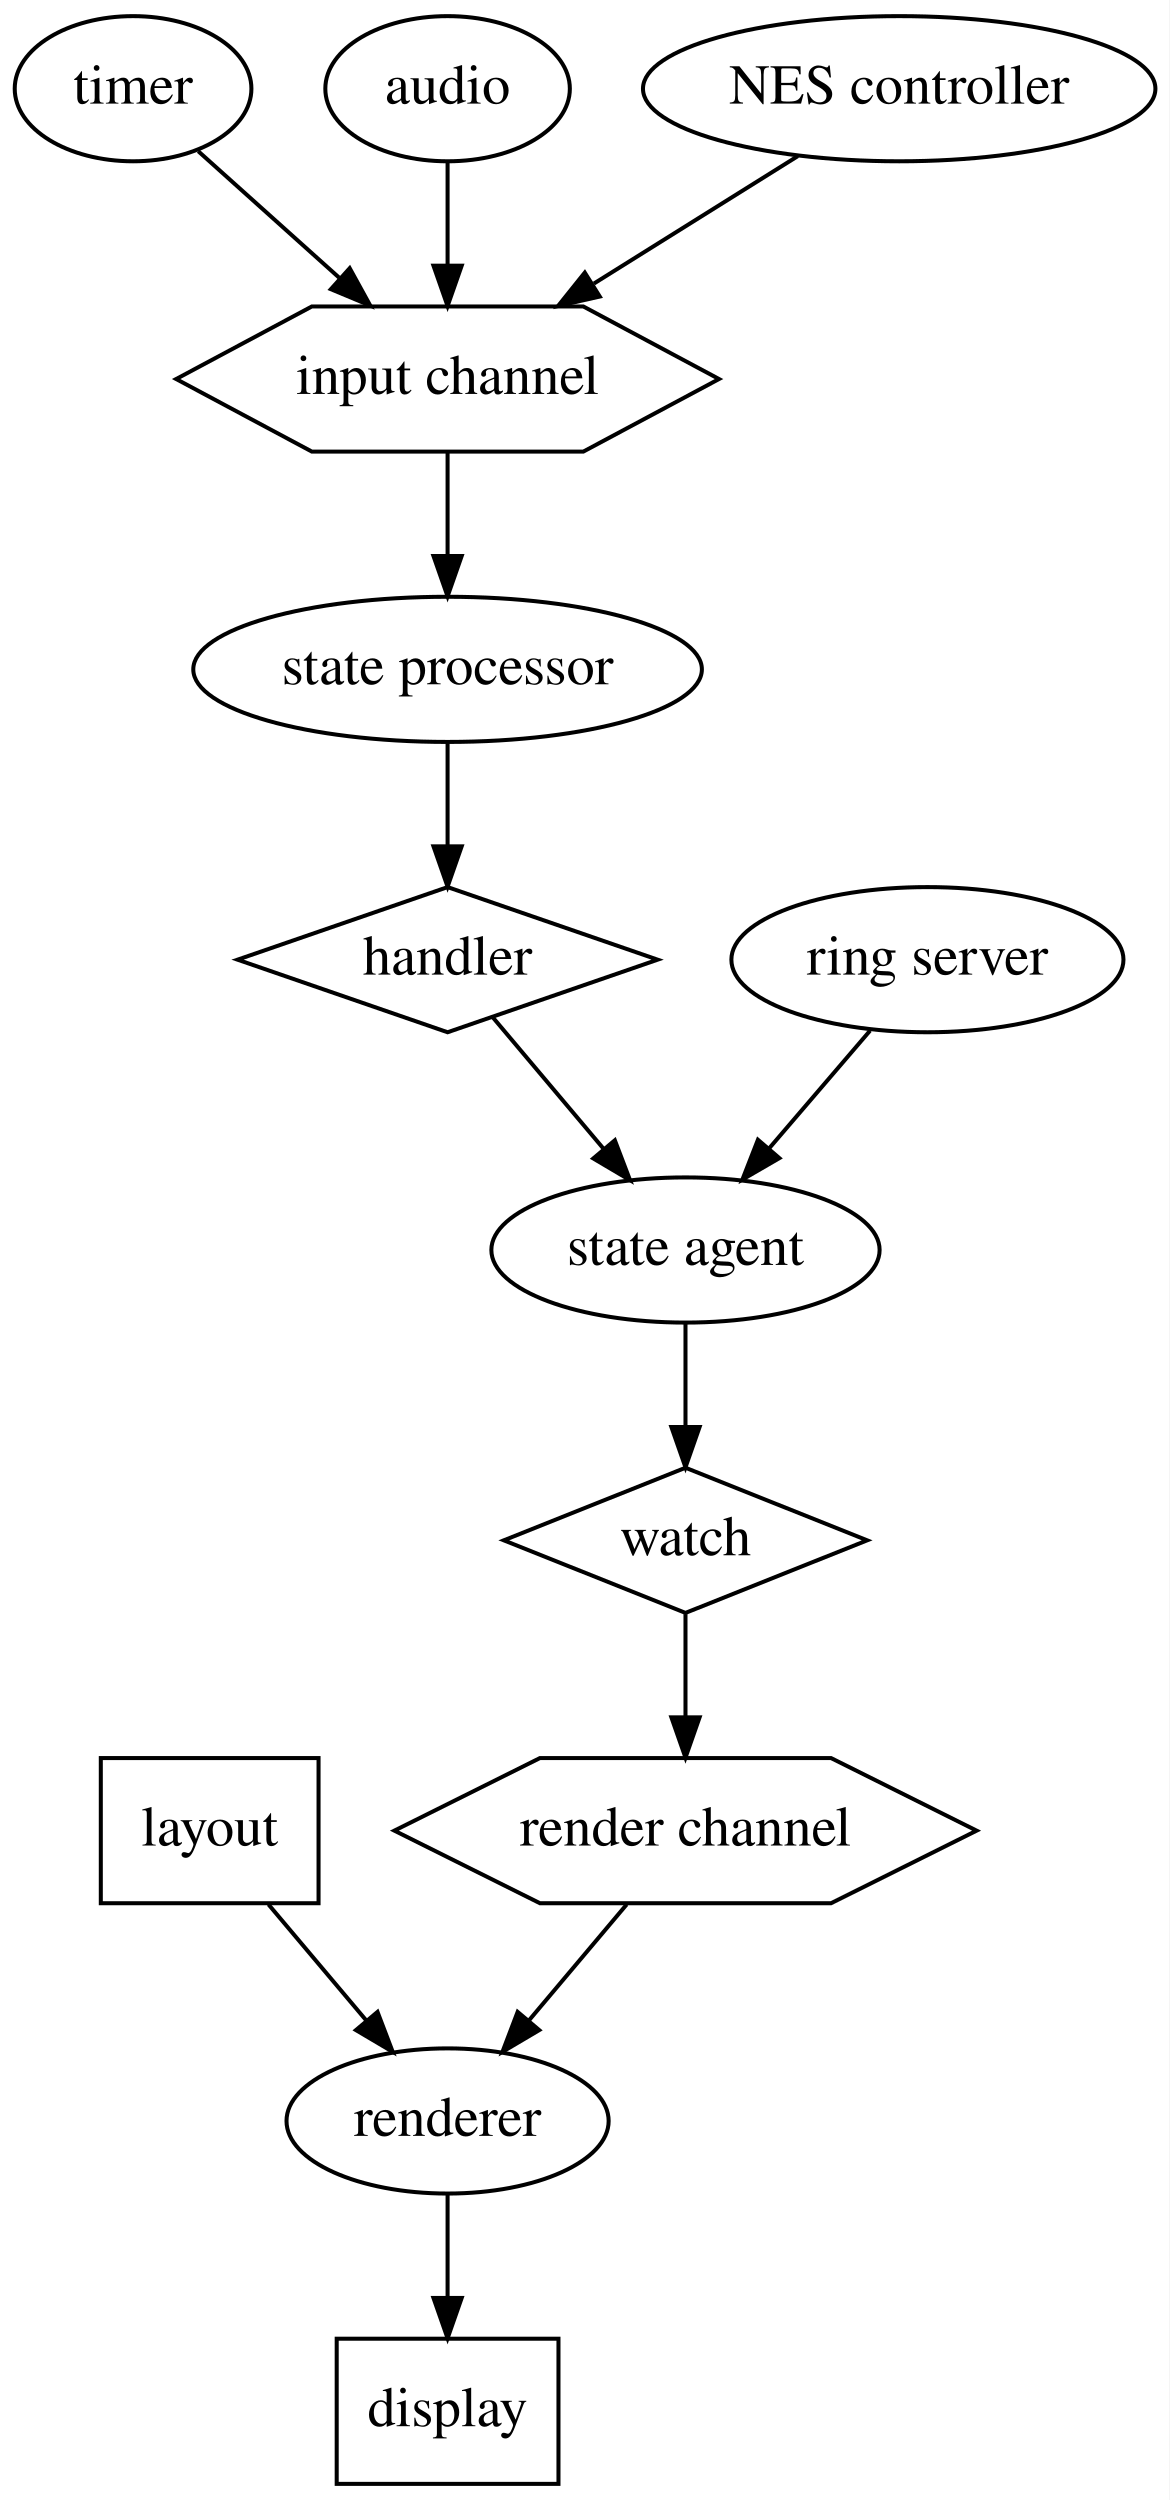
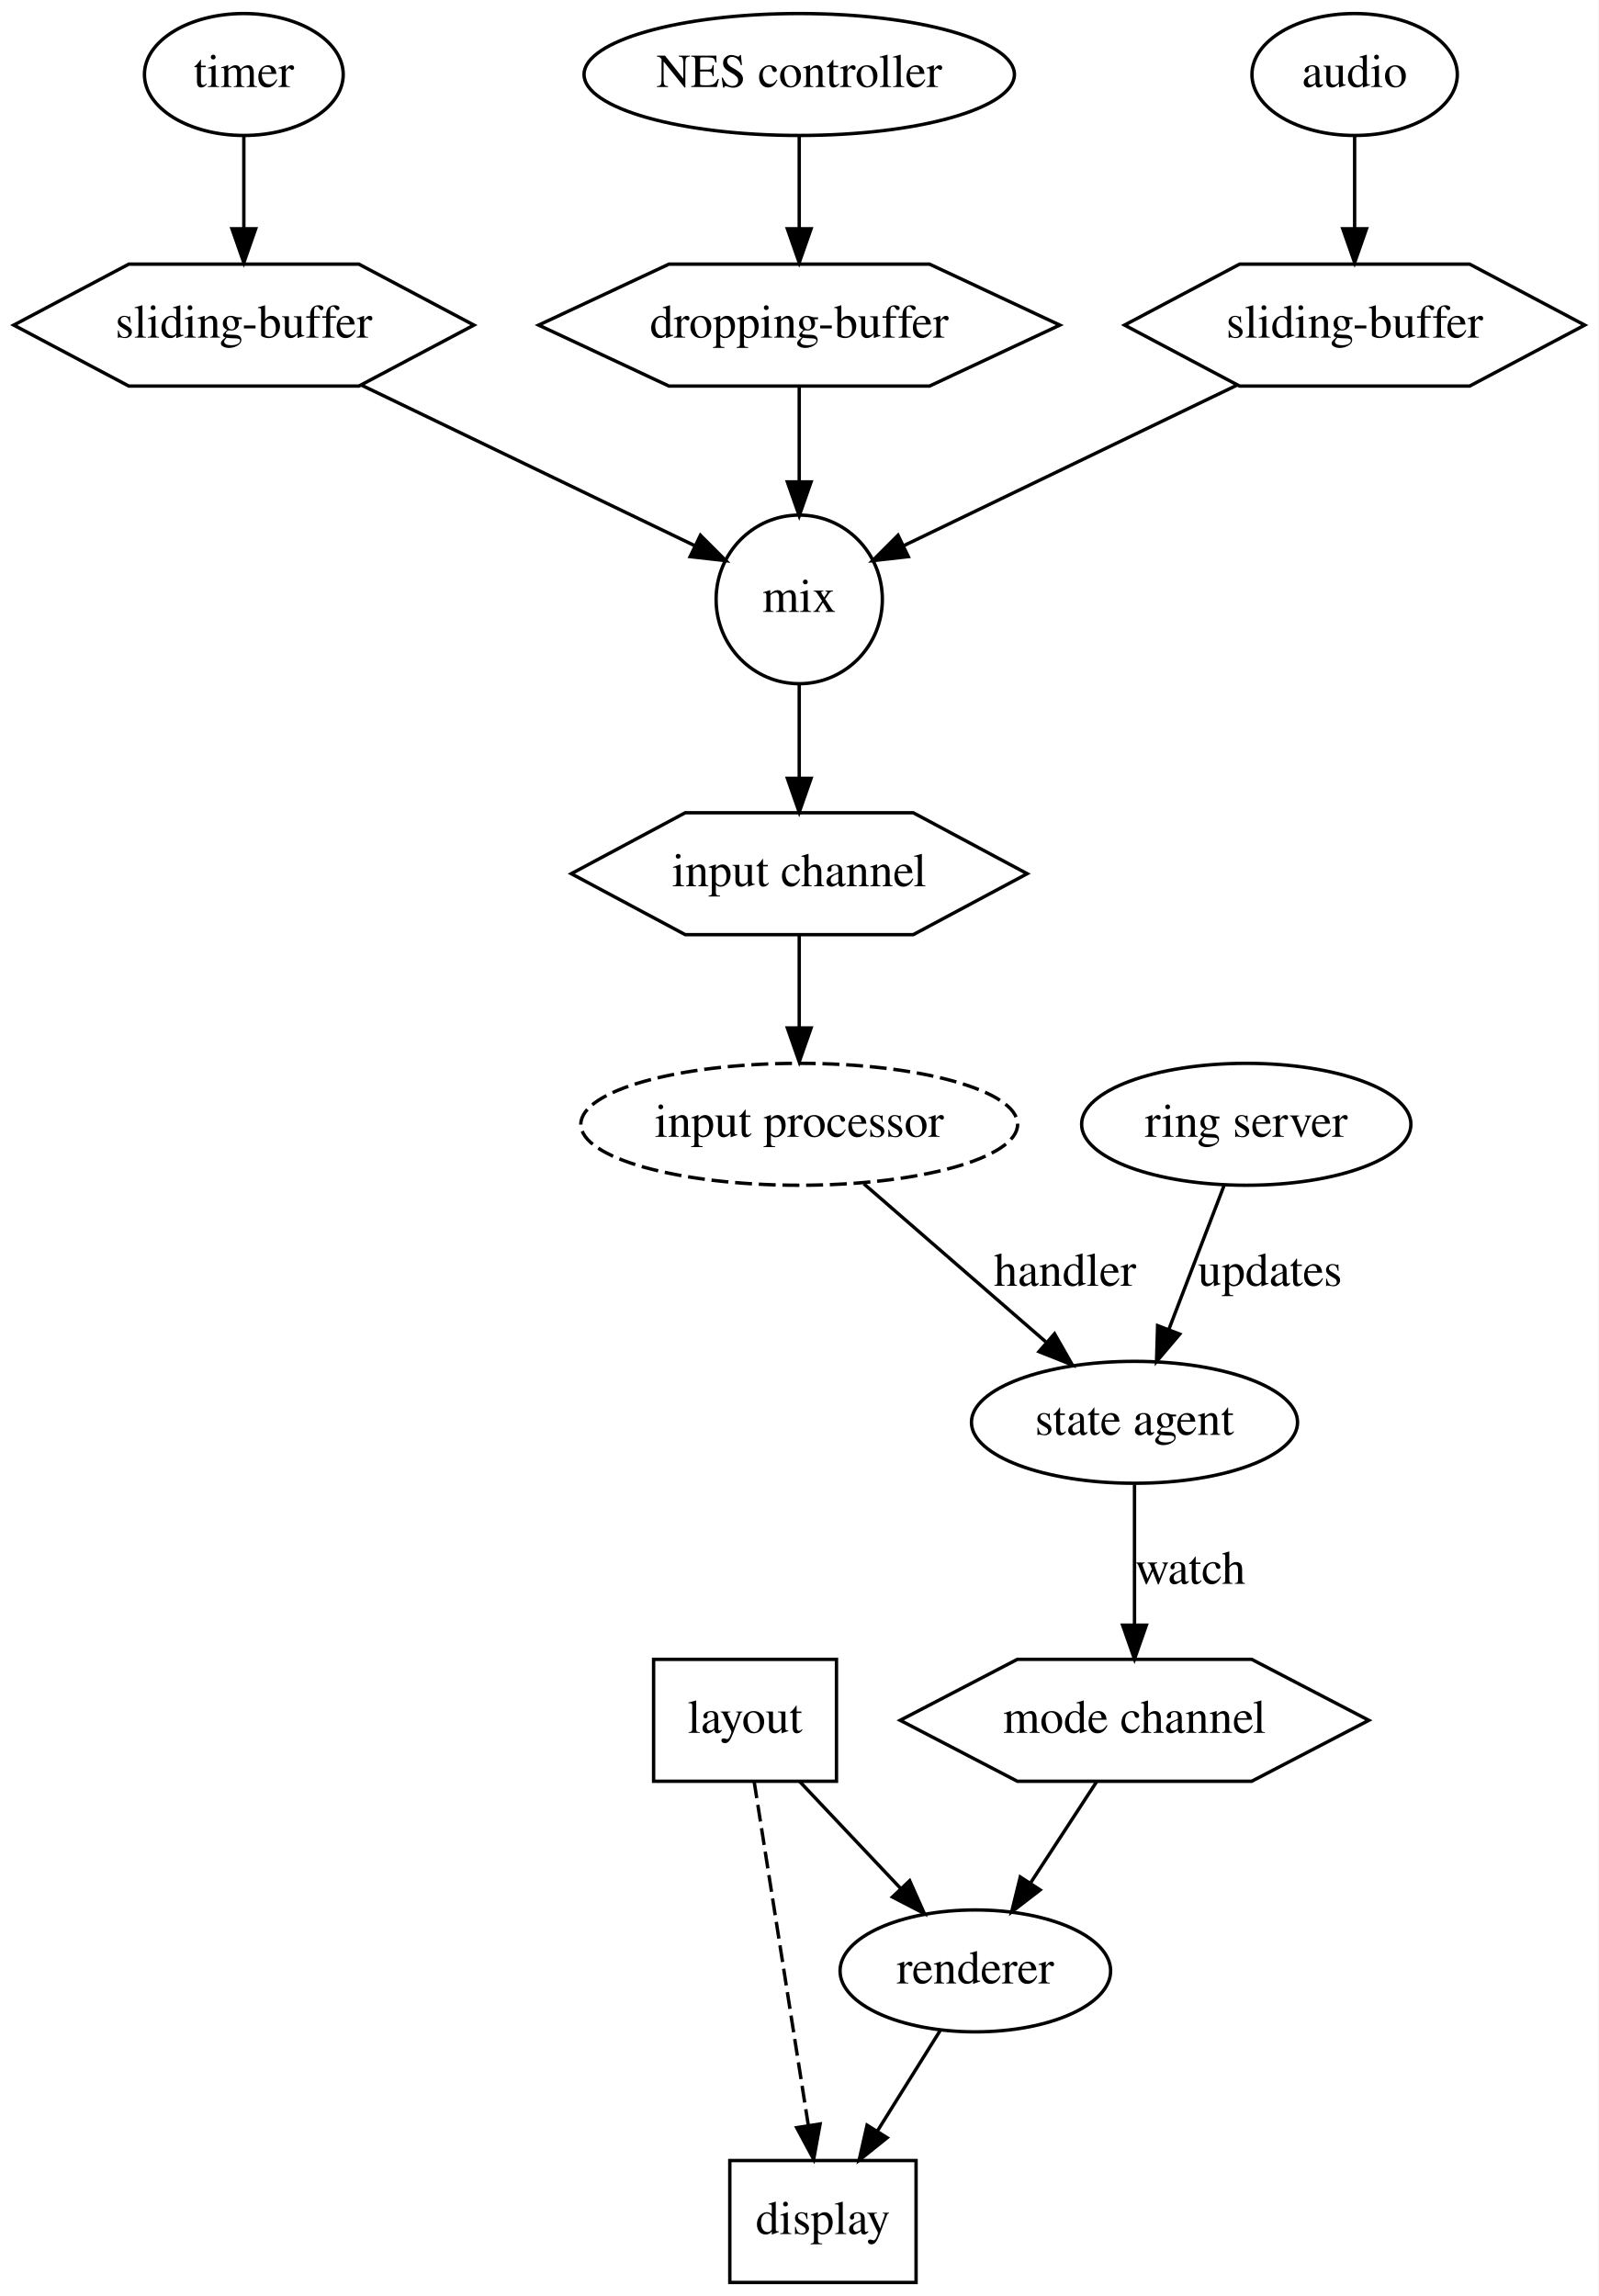
- <svg xmlns="http://www.w3.org/2000/svg" width="290pt" height="620pt" viewBox="0.00 0.00 290.00 620.00">
-   <g id="graph0" class="graph" transform="scale(1 1) rotate(0) translate(4 616)">
-     <polygon fill="white" stroke="none" points="-4,4 -4,-616 286,-616 286,4 -4,4" />
+ <svg xmlns="http://www.w3.org/2000/svg" width="472pt" height="678pt" viewBox="0.00 0.00 472.00 678.00">
+   <g id="graph0" class="graph" transform="scale(1 1) rotate(0) translate(4 674)">
+     <polygon fill="white" stroke="none" points="-4,4 -4,-674 468,-674 468,4 -4,4" />
    <g id="node1" class="node">
-       <polygon fill="none" stroke="black" points="75,-180 21,-180 21,-144 75,-144 75,-180" />
-       <text text-anchor="middle" x="48" y="-158.3" font-family="Times,serif" font-size="14.00">layout</text>
+       <ellipse fill="none" stroke="black" cx="331" cy="-254" rx="48.144" ry="18" />
+       <text text-anchor="middle" x="331" y="-250.3" font-family="Times,serif" font-size="14.00">state agent</text>
+     </g>
+     <g id="node4" class="node">
+       <polygon fill="none" stroke="black" points="400.195,-166 365.597,-184 296.403,-184 261.805,-166 296.403,-148 365.597,-148 400.195,-166" />
+       <text text-anchor="middle" x="331" y="-162.3" font-family="Times,serif" font-size="14.00">mode channel</text>
+     </g>
+     <g id="edge5" class="edge">
+       <path fill="none" stroke="black" d="M331,-235.597C331,-223.746 331,-207.817 331,-194.292" />
+       <polygon fill="black" stroke="black" points="334.5,-194.084 331,-184.084 327.5,-194.084 334.5,-194.084" />
+       <text text-anchor="middle" x="347.5" y="-206.3" font-family="Times,serif" font-size="14.00">watch</text>
+     </g>
+     <g id="node2" class="node">
+       <polygon fill="none" stroke="black" points="243,-184 189,-184 189,-148 243,-148 243,-184" />
+       <text text-anchor="middle" x="216" y="-162.3" font-family="Times,serif" font-size="14.00">layout</text>
+     </g>
+     <g id="node3" class="node">
+       <polygon fill="none" stroke="black" points="266.5,-36 211.5,-36 211.5,-0 266.5,-0 266.5,-36" />
+       <text text-anchor="middle" x="239" y="-14.3" font-family="Times,serif" font-size="14.00">display</text>
+     </g>
+     <g id="edge1" class="edge">
+       <path fill="none" stroke="black" stroke-dasharray="5,2" d="M218.683,-147.966C222.609,-123.045 229.962,-76.374 234.662,-46.537" />
+       <polygon fill="black" stroke="black" points="238.164,-46.801 236.262,-36.378 231.249,-45.711 238.164,-46.801" />
+     </g>
+     <g id="node5" class="node">
+       <ellipse fill="none" stroke="black" cx="284" cy="-92" rx="39.946" ry="18" />
+       <text text-anchor="middle" x="284" y="-88.3" font-family="Times,serif" font-size="14.00">renderer</text>
+     </g>
+     <g id="edge3" class="edge">
+       <path fill="none" stroke="black" d="M232.115,-147.937C241.003,-138.526 252.171,-126.701 261.867,-116.435" />
+       <polygon fill="black" stroke="black" points="264.611,-118.627 268.932,-108.954 259.522,-113.821 264.611,-118.627" />
+     </g>
+     <g id="edge2" class="edge">
+       <path fill="none" stroke="black" d="M319.862,-147.937C314.042,-139.022 306.809,-127.942 300.366,-118.072" />
+       <polygon fill="black" stroke="black" points="303.132,-115.906 294.735,-109.445 297.27,-119.732 303.132,-115.906" />
+     </g>
+     <g id="edge4" class="edge">
+       <path fill="none" stroke="black" d="M273.563,-74.301C268.077,-65.522 261.231,-54.57 255.084,-44.734" />
+       <polygon fill="black" stroke="black" points="257.961,-42.734 249.693,-36.109 252.025,-46.444 257.961,-42.734" />
+     </g>
+     <g id="node6" class="node">
+       <ellipse fill="none" stroke="black" cx="232" cy="-497" rx="24.546" ry="24.897" />
+       <text text-anchor="middle" x="232" y="-493.3" font-family="Times,serif" font-size="14.00">mix</text>
+     </g>
+     <g id="node7" class="node">
+       <polygon fill="none" stroke="black" points="299.316,-416 265.658,-434 198.342,-434 164.684,-416 198.342,-398 265.658,-398 299.316,-416" />
+       <text text-anchor="middle" x="232" y="-412.3" font-family="Times,serif" font-size="14.00">input channel</text>
+     </g>
+     <g id="edge6" class="edge">
+       <path fill="none" stroke="black" d="M232,-472.297C232,-463.477 232,-453.399 232,-444.284" />
+       <polygon fill="black" stroke="black" points="235.5,-444.159 232,-434.159 228.5,-444.159 235.5,-444.159" />
+     </g>
+     <g id="node14" class="node">
+       <ellipse fill="none" stroke="black" stroke-dasharray="5,2" cx="232" cy="-342" rx="64.491" ry="18" />
+       <text text-anchor="middle" x="232" y="-338.3" font-family="Times,serif" font-size="14.00">input processor</text>
+     </g>
+     <g id="edge13" class="edge">
+       <path fill="none" stroke="black" d="M232,-397.937C232,-389.807 232,-379.876 232,-370.705" />
+       <polygon fill="black" stroke="black" points="235.5,-370.441 232,-360.441 228.5,-370.441 235.5,-370.441" />
+     </g>
+     <g id="node8" class="node">
+       <ellipse fill="none" stroke="black" cx="68" cy="-652" rx="29.348" ry="18" />
+       <text text-anchor="middle" x="68" y="-648.3" font-family="Times,serif" font-size="14.00">timer</text>
+     </g>
+     <g id="node9" class="node">
+       <polygon fill="none" stroke="black" points="135.943,-578 101.971,-596 34.029,-596 0.057,-578 34.029,-560 101.971,-560 135.943,-578" />
+       <text text-anchor="middle" x="68" y="-574.3" font-family="Times,serif" font-size="14.00">sliding-buffer</text>
+     </g>
+     <g id="edge7" class="edge">
+       <path fill="none" stroke="black" d="M68,-633.937C68,-625.807 68,-615.876 68,-606.705" />
+       <polygon fill="black" stroke="black" points="71.5,-606.441 68,-596.441 64.5,-606.441 71.5,-606.441" />
+     </g>
+     <g id="edge8" class="edge">
+       <path fill="none" stroke="black" d="M102.78,-560.246C131.882,-546.228 173.02,-526.411 201.007,-512.929" />
+       <polygon fill="black" stroke="black" points="202.827,-515.938 210.317,-508.445 199.789,-509.631 202.827,-515.938" />
+     </g>
+     <g id="node10" class="node">
+       <ellipse fill="none" stroke="black" cx="232" cy="-652" rx="63.541" ry="18" />
+       <text text-anchor="middle" x="232" y="-648.3" font-family="Times,serif" font-size="14.00">NES controller</text>
+     </g>
+     <g id="node11" class="node">
+       <polygon fill="none" stroke="black" points="308.951,-578 270.476,-596 193.524,-596 155.049,-578 193.524,-560 270.476,-560 308.951,-578" />
+       <text text-anchor="middle" x="232" y="-574.3" font-family="Times,serif" font-size="14.00">dropping-buffer</text>
+     </g>
+     <g id="edge9" class="edge">
+       <path fill="none" stroke="black" d="M232,-633.937C232,-625.807 232,-615.876 232,-606.705" />
+       <polygon fill="black" stroke="black" points="235.5,-606.441 232,-596.441 228.5,-606.441 235.5,-606.441" />
+     </g>
+     <g id="edge10" class="edge">
+       <path fill="none" stroke="black" d="M232,-559.858C232,-551.66 232,-541.546 232,-531.889" />
+       <polygon fill="black" stroke="black" points="235.5,-531.701 232,-521.701 228.5,-531.701 235.5,-531.701" />
    </g>
    <g id="node12" class="node">
-       <ellipse fill="none" stroke="black" cx="107" cy="-90" rx="39.946" ry="18" />
-       <text text-anchor="middle" x="107" y="-86.3" font-family="Times,serif" font-size="14.00">renderer</text>
+       <ellipse fill="none" stroke="black" cx="396" cy="-652" rx="30.321" ry="18" />
+       <text text-anchor="middle" x="396" y="-648.3" font-family="Times,serif" font-size="14.00">audio</text>
    </g>
-     <g id="edge8" class="edge">
-       <path fill="none" stroke="black" d="M62.584,-143.697C69.869,-135.054 78.8,-124.458 86.738,-115.039" />
-       <polygon fill="black" stroke="black" points="89.624,-117.047 93.392,-107.145 84.272,-112.535 89.624,-117.047" />
-     </g>
-     <g id="node2" class="node">
-       <polygon fill="none" stroke="black" points="134.5,-36 79.5,-36 79.5,-0 134.5,-0 134.5,-36" />
-       <text text-anchor="middle" x="107" y="-14.3" font-family="Times,serif" font-size="14.00">display</text>
-     </g>
-     <g id="node3" class="node">
-       <polygon fill="none" stroke="black" points="174.316,-522 140.658,-540 73.342,-540 39.684,-522 73.342,-504 140.658,-504 174.316,-522" />
-       <text text-anchor="middle" x="107" y="-518.3" font-family="Times,serif" font-size="14.00">input channel</text>
-     </g>
-     <g id="node8" class="node">
-       <ellipse fill="none" stroke="black" cx="107" cy="-450" rx="63.067" ry="18" />
-       <text text-anchor="middle" x="107" y="-446.3" font-family="Times,serif" font-size="14.00">state processor</text>
-     </g>
-     <g id="edge4" class="edge">
-       <path fill="none" stroke="black" d="M107,-503.697C107,-495.983 107,-486.712 107,-478.112" />
-       <polygon fill="black" stroke="black" points="110.5,-478.104 107,-468.104 103.5,-478.104 110.5,-478.104" />
-     </g>
-     <g id="node4" class="node">
-       <polygon fill="none" stroke="black" points="238.198,-162 202.099,-180 129.901,-180 93.802,-162 129.901,-144 202.099,-144 238.198,-162" />
-       <text text-anchor="middle" x="166" y="-158.3" font-family="Times,serif" font-size="14.00">render channel</text>
+     <g id="node13" class="node">
+       <polygon fill="none" stroke="black" points="463.943,-578 429.971,-596 362.029,-596 328.057,-578 362.029,-560 429.971,-560 463.943,-578" />
+       <text text-anchor="middle" x="396" y="-574.3" font-family="Times,serif" font-size="14.00">sliding-buffer</text>
    </g>
    <g id="edge11" class="edge">
-       <path fill="none" stroke="black" d="M151.416,-143.697C144.131,-135.054 135.2,-124.458 127.262,-115.039" />
-       <polygon fill="black" stroke="black" points="129.729,-112.535 120.608,-107.145 124.376,-117.047 129.729,-112.535" />
-     </g>
-     <g id="node5" class="node">
-       <ellipse fill="none" stroke="black" cx="29" cy="-594" rx="29.348" ry="18" />
-       <text text-anchor="middle" x="29" y="-590.3" font-family="Times,serif" font-size="14.00">timer</text>
-     </g>
-     <g id="edge1" class="edge">
-       <path fill="none" stroke="black" d="M45.162,-578.496C55.241,-569.451 68.462,-557.585 80.091,-547.149" />
-       <polygon fill="black" stroke="black" points="82.725,-549.488 87.83,-540.204 78.05,-544.278 82.725,-549.488" />
-     </g>
-     <g id="node6" class="node">
-       <ellipse fill="none" stroke="black" cx="107" cy="-594" rx="30.321" ry="18" />
-       <text text-anchor="middle" x="107" y="-590.3" font-family="Times,serif" font-size="14.00">audio</text>
-     </g>
-     <g id="edge2" class="edge">
-       <path fill="none" stroke="black" d="M107,-575.697C107,-567.983 107,-558.712 107,-550.112" />
-       <polygon fill="black" stroke="black" points="110.5,-550.104 107,-540.104 103.5,-550.104 110.5,-550.104" />
-     </g>
-     <g id="node7" class="node">
-       <ellipse fill="none" stroke="black" cx="219" cy="-594" rx="63.541" ry="18" />
-       <text text-anchor="middle" x="219" y="-590.3" font-family="Times,serif" font-size="14.00">NES controller</text>
-     </g>
-     <g id="edge3" class="edge">
-       <path fill="none" stroke="black" d="M193.865,-577.291C178.955,-567.972 159.799,-555.999 143.272,-545.67" />
-       <polygon fill="black" stroke="black" points="144.739,-542.459 134.404,-540.127 141.029,-548.395 144.739,-542.459" />
-     </g>
-     <g id="node9" class="node">
-       <polygon fill="none" stroke="black" points="107,-396 54.911,-378 107,-360 159.089,-378 107,-396" />
-       <text text-anchor="middle" x="107" y="-374.3" font-family="Times,serif" font-size="14.00">handler</text>
-     </g>
-     <g id="edge5" class="edge">
-       <path fill="none" stroke="black" d="M107,-431.697C107,-423.983 107,-414.712 107,-406.112" />
-       <polygon fill="black" stroke="black" points="110.5,-406.104 107,-396.104 103.5,-406.104 110.5,-406.104" />
-     </g>
-     <g id="node10" class="node">
-       <ellipse fill="none" stroke="black" cx="166" cy="-306" rx="48.144" ry="18" />
-       <text text-anchor="middle" x="166" y="-302.3" font-family="Times,serif" font-size="14.00">state agent</text>
-     </g>
-     <g id="edge6" class="edge">
-       <path fill="none" stroke="black" d="M118.097,-363.834C125.887,-354.592 136.527,-341.968 145.801,-330.965" />
-       <polygon fill="black" stroke="black" points="148.483,-333.213 152.252,-323.311 143.131,-328.702 148.483,-333.213" />
-     </g>
-     <g id="node11" class="node">
-       <polygon fill="none" stroke="black" points="166,-252 120.942,-234 166,-216 211.058,-234 166,-252" />
-       <text text-anchor="middle" x="166" y="-230.3" font-family="Times,serif" font-size="14.00">watch</text>
-     </g>
-     <g id="edge9" class="edge">
-       <path fill="none" stroke="black" d="M166,-287.697C166,-279.983 166,-270.712 166,-262.112" />
-       <polygon fill="black" stroke="black" points="169.5,-262.104 166,-252.104 162.5,-262.104 169.5,-262.104" />
-     </g>
-     <g id="edge10" class="edge">
-       <path fill="none" stroke="black" d="M166,-215.697C166,-207.983 166,-198.712 166,-190.112" />
-       <polygon fill="black" stroke="black" points="169.5,-190.104 166,-180.104 162.5,-190.104 169.5,-190.104" />
+       <path fill="none" stroke="black" d="M396,-633.937C396,-625.807 396,-615.876 396,-606.705" />
+       <polygon fill="black" stroke="black" points="399.5,-606.441 396,-596.441 392.5,-606.441 399.5,-606.441" />
    </g>
    <g id="edge12" class="edge">
-       <path fill="none" stroke="black" d="M107,-71.697C107,-63.983 107,-54.712 107,-46.112" />
-       <polygon fill="black" stroke="black" points="110.5,-46.104 107,-36.104 103.5,-46.104 110.5,-46.104" />
+       <path fill="none" stroke="black" d="M361.22,-560.246C332.118,-546.228 290.98,-526.411 262.993,-512.929" />
+       <polygon fill="black" stroke="black" points="264.211,-509.631 253.683,-508.445 261.173,-515.938 264.211,-509.631" />
    </g>
-     <g id="node13" class="node">
-       <ellipse fill="none" stroke="black" cx="226" cy="-378" rx="48.618" ry="18" />
-       <text text-anchor="middle" x="226" y="-374.3" font-family="Times,serif" font-size="14.00">ring server</text>
+     <g id="edge14" class="edge">
+       <path fill="none" stroke="black" d="M251.088,-324.418C266.347,-311.163 287.9,-292.44 304.778,-277.779" />
+       <polygon fill="black" stroke="black" points="307.386,-280.15 312.64,-270.949 302.795,-274.865 307.386,-280.15" />
+       <text text-anchor="middle" x="310.5" y="-294.3" font-family="Times,serif" font-size="14.00">handler</text>
    </g>
-     <g id="edge7" class="edge">
-       <path fill="none" stroke="black" d="M211.781,-360.411C204.309,-351.693 195.01,-340.845 186.749,-331.208" />
-       <polygon fill="black" stroke="black" points="189.282,-328.785 180.117,-323.47 183.968,-333.34 189.282,-328.785" />
+     <g id="node15" class="node">
+       <ellipse fill="none" stroke="black" cx="364" cy="-342" rx="48.618" ry="18" />
+       <text text-anchor="middle" x="364" y="-338.3" font-family="Times,serif" font-size="14.00">ring server</text>
+     </g>
+     <g id="edge15" class="edge">
+       <path fill="none" stroke="black" d="M357.48,-324.009C352.825,-311.877 346.472,-295.32 341.155,-281.465" />
+       <polygon fill="black" stroke="black" points="344.356,-280.038 337.506,-271.956 337.821,-282.546 344.356,-280.038" />
+       <text text-anchor="middle" x="371" y="-294.3" font-family="Times,serif" font-size="14.00">updates</text>
    </g>
  </g>
</svg>
